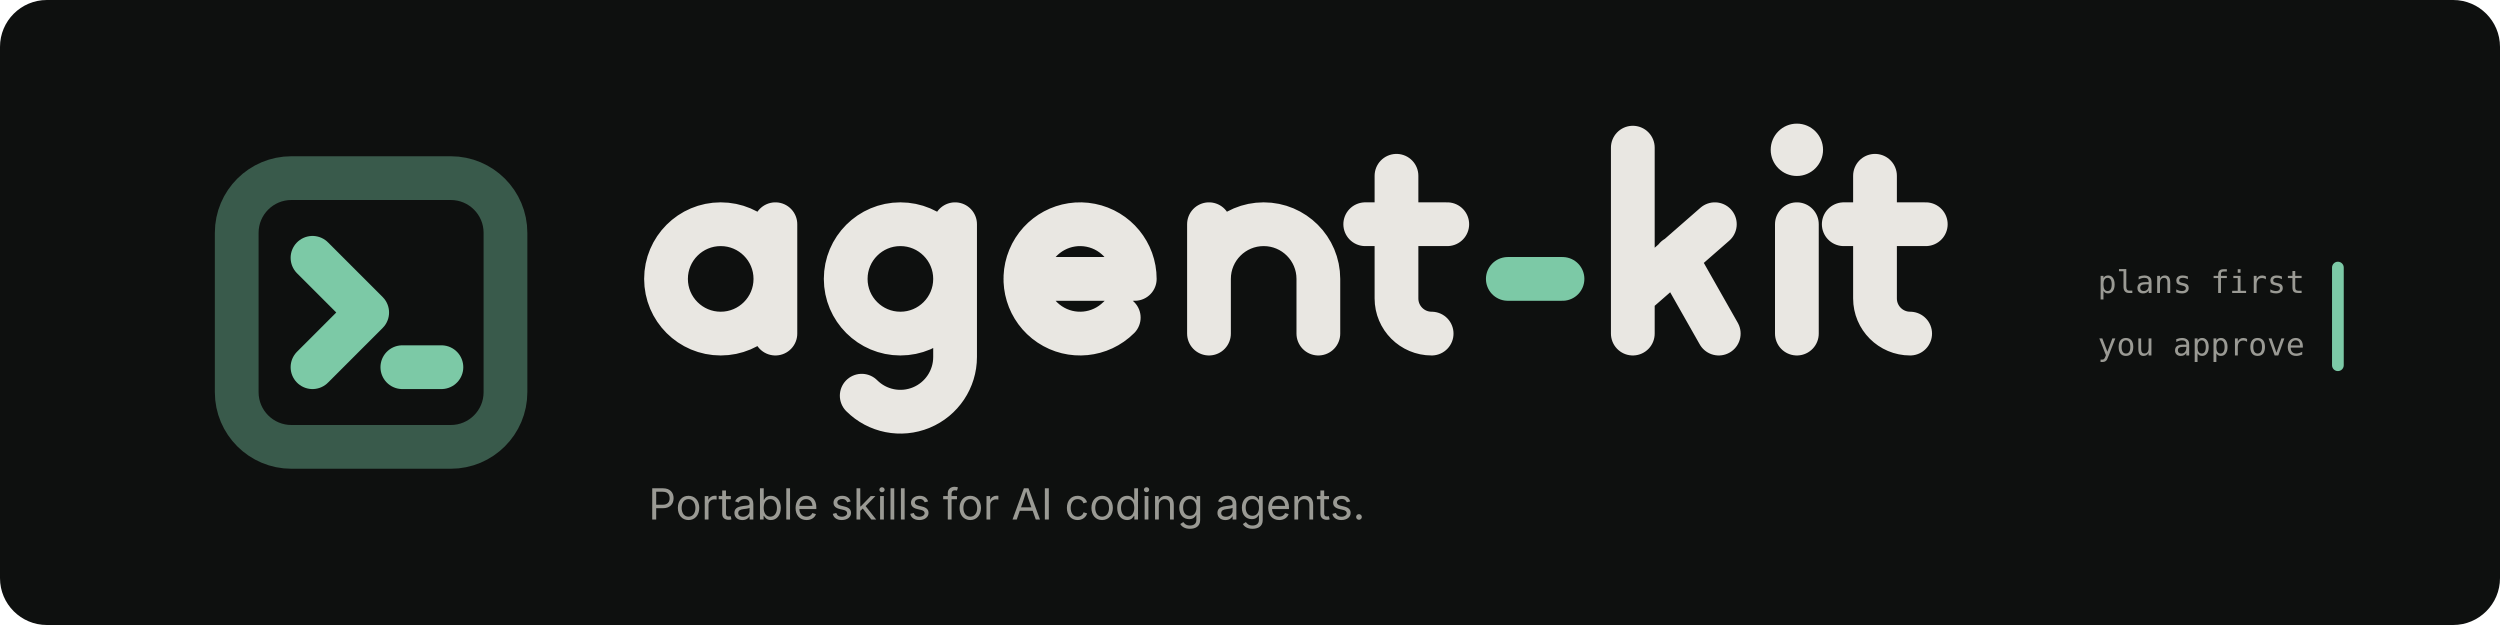
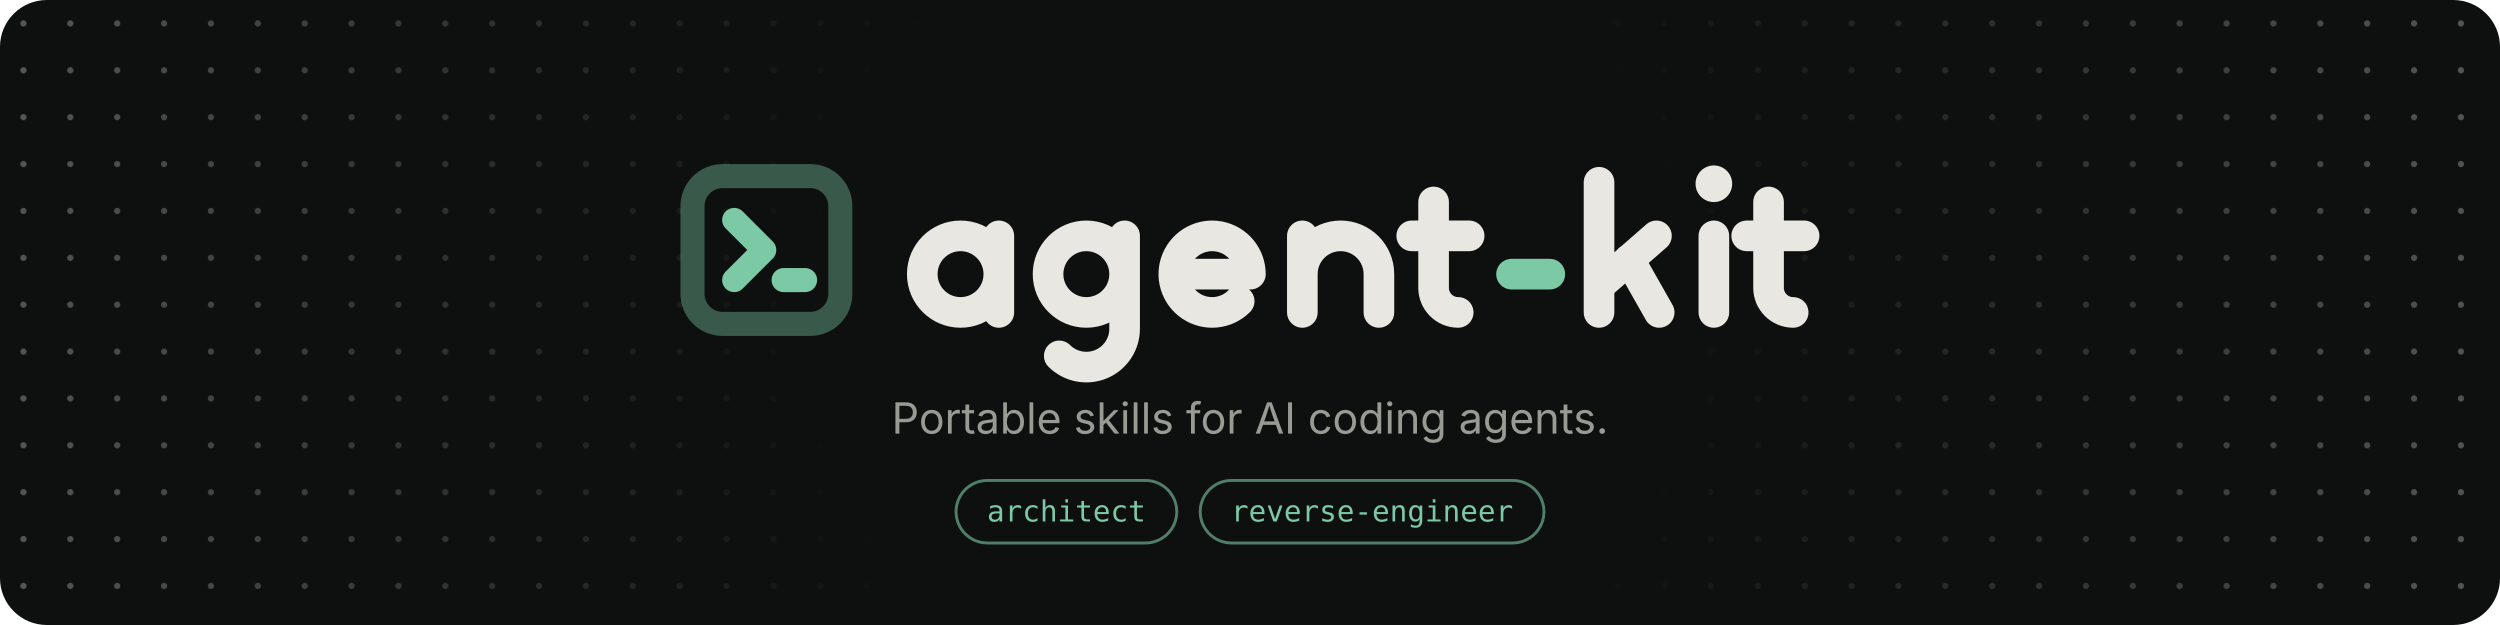
<svg xmlns="http://www.w3.org/2000/svg" width="1280" height="320" viewBox="0 0 1280 320" role="img" aria-labelledby="t d">
  <rect width="1280" height="320" rx="24" fill="#0e100f" />
-   <rect x="121.2" y="91.2" width="137.6" height="137.6" rx="28" fill="none" stroke="#7cc9a6" stroke-width="22.4" stroke-opacity="0.4" />
-   <path d="M160 132L188 160L160 188M206 188H226" fill="none" stroke="#7cc9a6" stroke-width="22.4" stroke-linecap="round" stroke-linejoin="round" />
-   <path d="M341 142.8A28 28 0 1 0 397 142.8A28 28 0 1 0 341 142.8ZM397 114.8V170.8M433 142.8A28 28 0 1 0 489 142.8A28 28 0 1 0 433 142.8ZM489 114.8V182.8A28 28 0 0 1 441.2 202.6M525 142.8H581A28 28 0 1 0 572.8 162.6M619 114.8V170.8M619 142.8A28 28 0 0 1 675 142.8V170.8M715 90V152.8A18 18 0 0 0 733 170.8M699 114.8H741M836 75.6V170.8M878 114.8L840 148M858 132L880 170.8M920 114.8V170.8M960 90V152.8A18 18 0 0 0 978 170.8M944 114.8H986" fill="none" stroke="#e9e7e2" stroke-width="22.4" stroke-linecap="round" stroke-linejoin="round" />
-   <path d="M772 142.8H800" fill="none" stroke="#7cc9a6" stroke-width="22.4" stroke-linecap="round" />
-   <g fill="#e9e7e2">
-     <circle cx="920" cy="76.7" r="13.4" />
+   <defs>
+     <pattern id="dots-dark" width="24" height="24" patternUnits="userSpaceOnUse">
+       <circle cx="12" cy="12" r="1.6" fill="#9a9a94" />
+     </pattern>
+     <radialGradient id="fadeg-dark" cx="640" cy="160" r="640" gradientUnits="userSpaceOnUse">
+       <stop offset="0.35" stop-color="#000" />
+       <stop offset="1" stop-color="#fff" />
+     </radialGradient>
+     <mask id="fade-dark">
+       <rect width="1280" height="320" fill="url(#fadeg-dark)" />
+     </mask>
+   </defs>
+   <rect width="1280" height="320" rx="24" fill="url(#dots-dark)" mask="url(#fade-dark)" opacity="0.5" />
+   <g transform="translate(287.9 40) scale(0.55)">
+     <g fill="none" stroke-width="22.4" stroke-linecap="round" stroke-linejoin="round" stroke="#7cc9a6">
+       <rect x="121.2" y="91.2" width="137.6" height="137.6" rx="28" stroke-opacity="0.4" />
+       <path d="M160 132L188 160L160 188M206 188H226" />
+     </g>
  </g>
-   <text x="332" y="266" fill="#9a9a94" font-family="'Segoe UI', Inter, 'Helvetica Neue', Helvetica, Arial, sans-serif" font-size="22">Portable skills for AI coding agents.</text>
-   <g font-family="'JetBrains Mono', Consolas, Menlo, monospace" font-size="16" fill="#9a9a94" text-anchor="end">
-     <text x="1180" y="150">plans first</text>
-     <text x="1180" y="182">you approve</text>
+   <g transform="translate(233.5 40.4) scale(0.7)">
+     <path d="M341 142.8A28 28 0 1 0 397 142.8A28 28 0 1 0 341 142.8ZM397 114.8V170.8M433 142.8A28 28 0 1 0 489 142.8A28 28 0 1 0 433 142.8ZM489 114.8V182.8A28 28 0 0 1 441.2 202.6M525 142.8H581A28 28 0 1 0 572.8 162.6M619 114.8V170.8M619 142.8A28 28 0 0 1 675 142.8V170.8M715 90V152.8A18 18 0 0 0 733 170.8M699 114.8H741M836 75.6V170.8M878 114.8L840 148M858 132L880 170.8M920 114.8V170.8M960 90V152.8A18 18 0 0 0 978 170.8M944 114.8H986" fill="none" stroke-width="22.4" stroke-linecap="round" stroke-linejoin="round" stroke="#e9e7e2" />
+     <path d="M772 142.8H800" fill="none" stroke-width="22.4" stroke-linecap="round" stroke-linejoin="round" stroke="#7cc9a6" />
+     <circle cx="920" cy="76.7" r="13.4" fill="#e9e7e2" />
  </g>
-   <rect x="1194" y="134" width="6" height="56" rx="3" fill="#7cc9a6" />
+   <text x="640" y="222" fill="#9a9a94" font-family="'Segoe UI', Inter, 'Helvetica Neue', Helvetica, Arial, sans-serif" font-size="22" text-anchor="middle">Portable skills for AI coding agents.</text>
+   <rect x="489.5" y="246" width="113" height="32" rx="16" fill="none" stroke="#7cc9a6" stroke-opacity="0.6" stroke-width="1.5" />
+   <text x="546" y="267" fill="#7cc9a6" font-family="'JetBrains Mono', Consolas, Menlo, monospace" font-size="15" text-anchor="middle">architect</text>
+   <rect x="614.5" y="246" width="176" height="32" rx="16" fill="none" stroke="#7cc9a6" stroke-opacity="0.6" stroke-width="1.5" />
+   <text x="702.5" y="267" fill="#7cc9a6" font-family="'JetBrains Mono', Consolas, Menlo, monospace" font-size="15" text-anchor="middle">reverse-engineer</text>
</svg>
